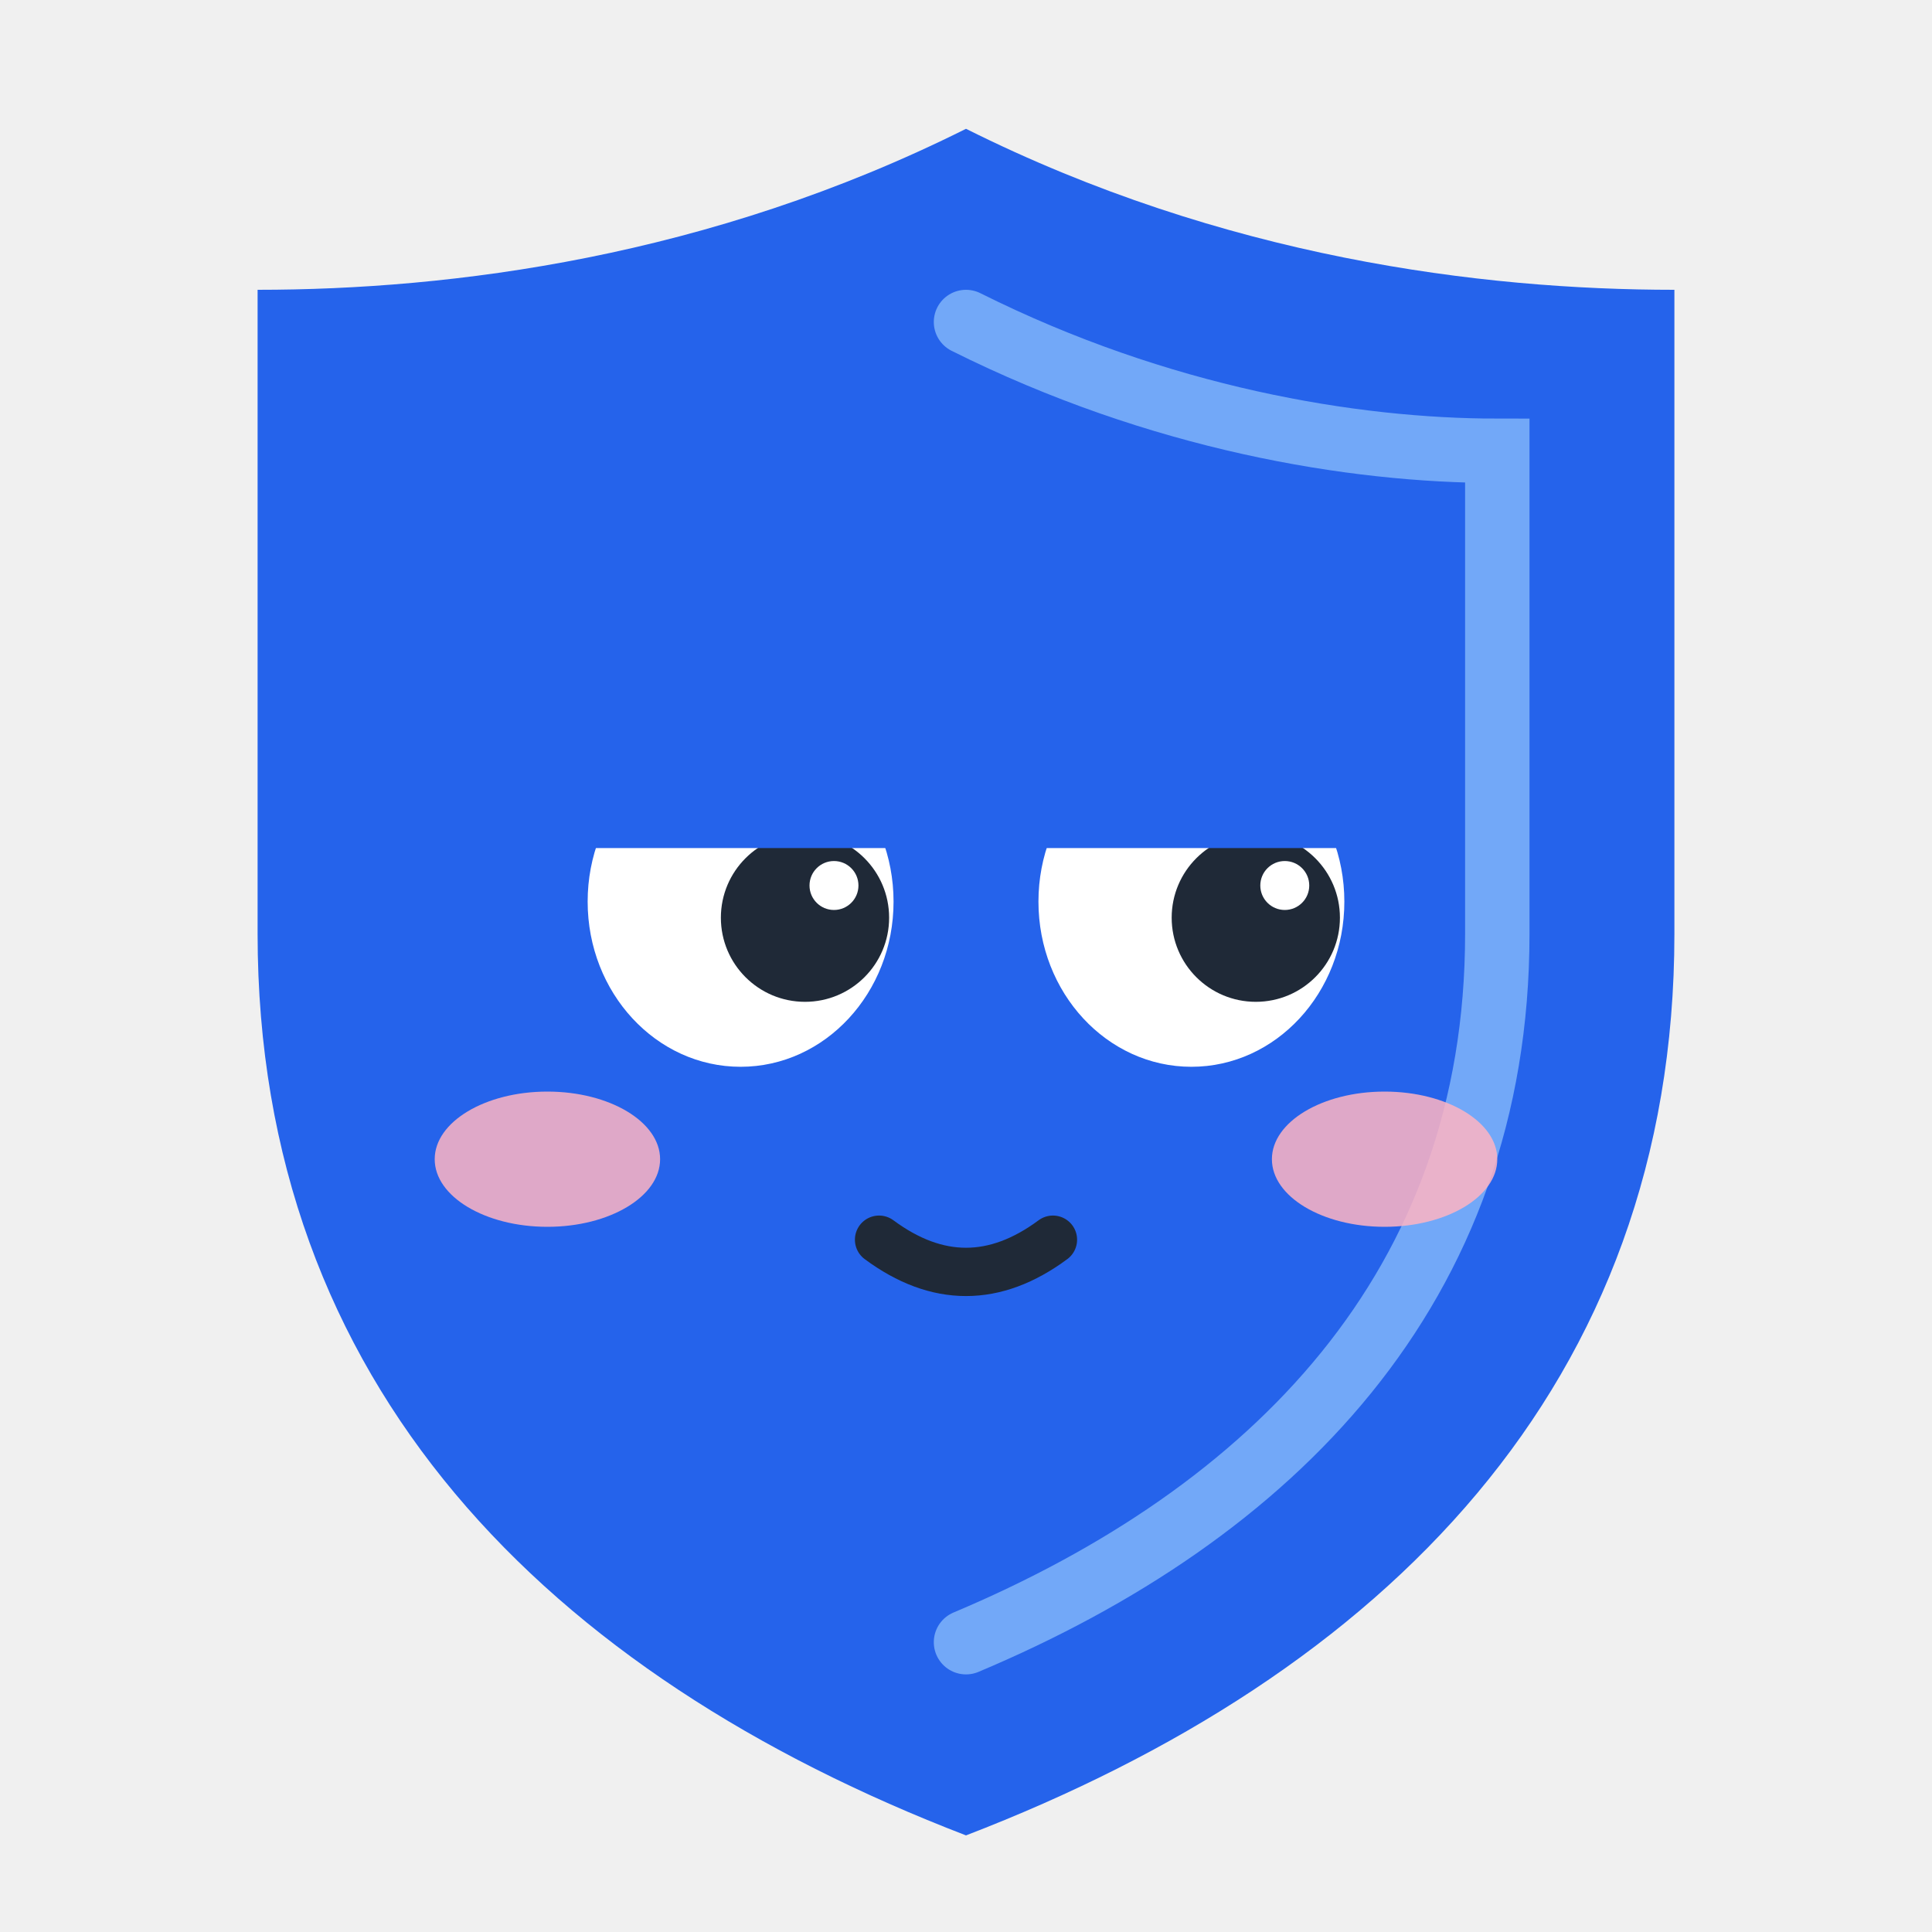
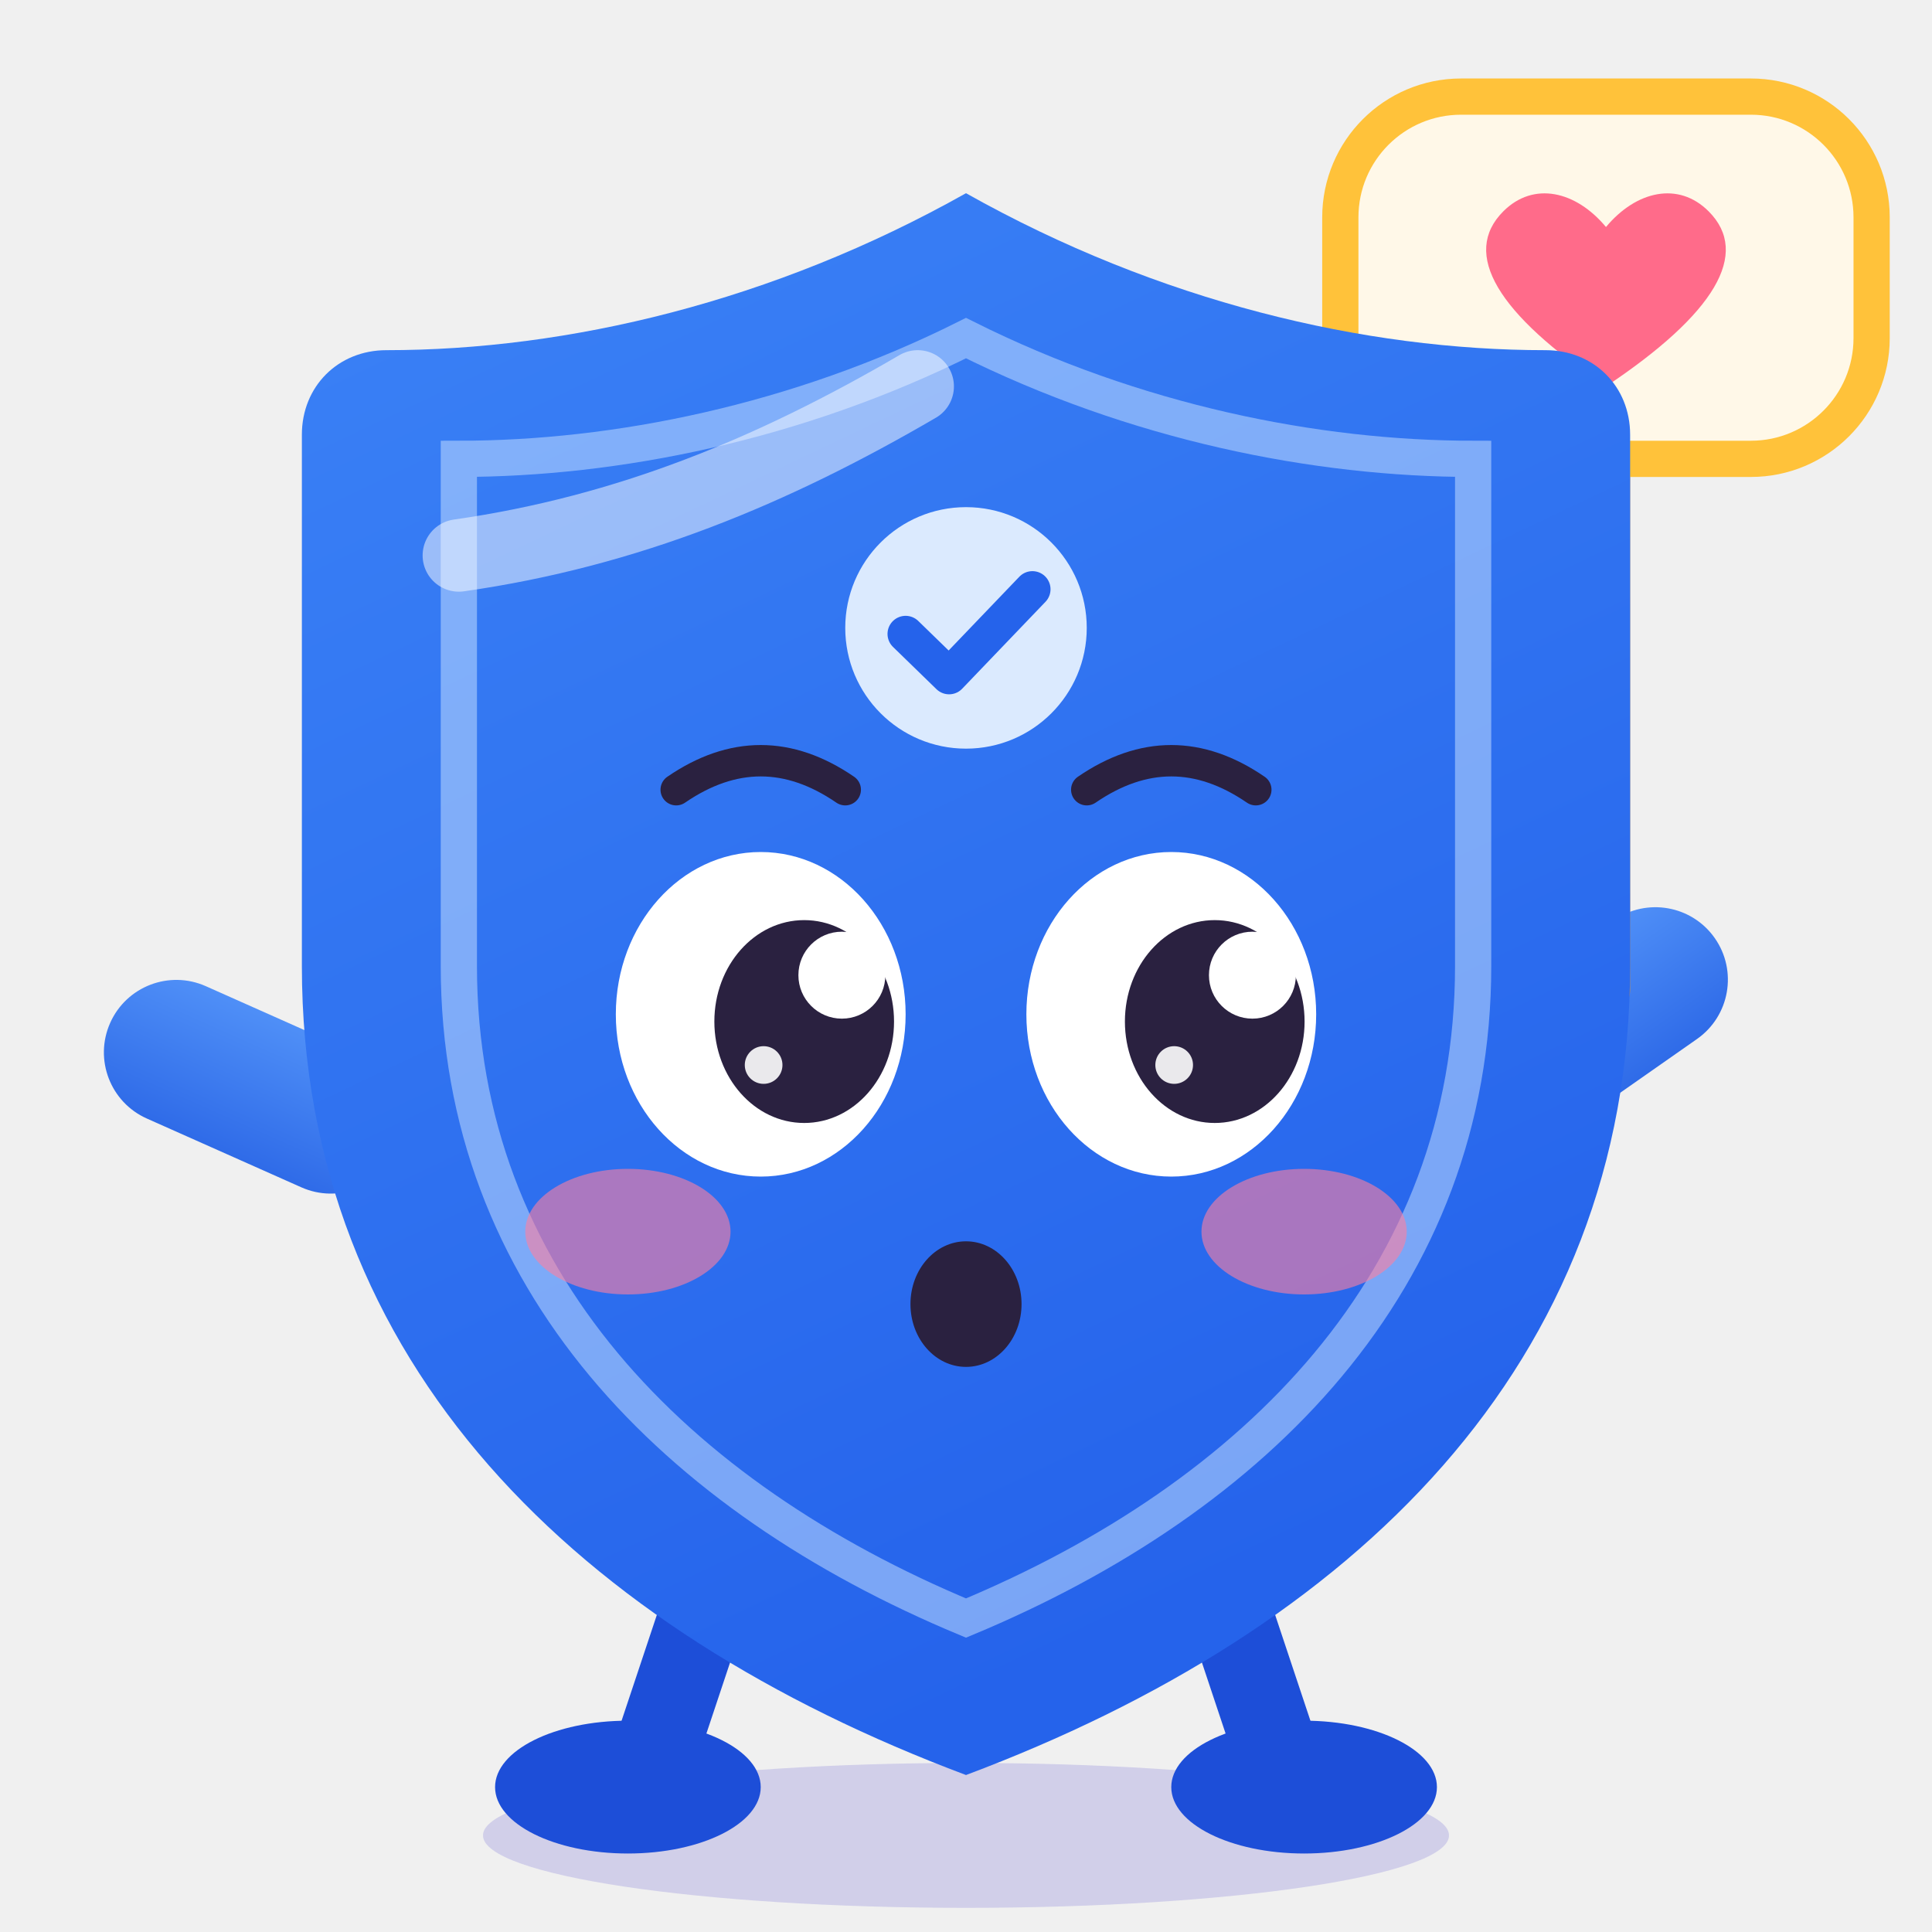
- <svg xmlns="http://www.w3.org/2000/svg" viewBox="0 0 120 120" width="120" height="120" role="img" aria-label="Khiên Xanh" style="color:#2563EB">
-   <path d="M60 8 C76 16 92 18 104 18 L104 58 C104 86 86 104 60 114 C34 104 16 86 16 58 L16 18 C28 18 44 16 60 8 Z" fill="#2563EB" />
-   <path d="M60 20 C72 26 84 28 93 28 L93 58 C93 80 79 94 60 102" fill="none" stroke="#93C5FD" stroke-width="4" stroke-linecap="round" opacity=".7" />
-   <ellipse cx="46" cy="56" rx="9.5" ry="10.26" fill="#FFFFFF" />
-   <circle cx="50" cy="57" r="5.225" fill="#1F2937" />
-   <circle cx="51.8" cy="55" r="1.52" fill="#FFFFFF" />
-   <path d="M35.5 52.675 L56.5 52.675 L56.5 44.6 L35.5 44.6 Z" fill="currentColor" />
-   <ellipse cx="74" cy="56" rx="9.5" ry="10.26" fill="#FFFFFF" />
-   <circle cx="78" cy="57" r="5.225" fill="#1F2937" />
-   <circle cx="79.8" cy="55" r="1.52" fill="#FFFFFF" />
-   <path d="M63.5 52.675 L84.5 52.675 L84.5 44.6 L63.5 44.6 Z" fill="currentColor" />
-   <ellipse cx="34" cy="72" rx="7" ry="4.2" fill="#FFB4C2" opacity=".85" />
-   <ellipse cx="86" cy="72" rx="7" ry="4.2" fill="#FFB4C2" opacity=".85" />
-   <path d="M54.6 77 Q60 81 65.4 77" fill="none" stroke="#1F2937" stroke-width="3" stroke-linecap="round" />
+ <svg xmlns="http://www.w3.org/2000/svg" viewBox="0 0 160 160" width="160" height="160" role="img" aria-label="Khiên Xanh">
+   <style>
+ @keyframes f{0%,100%{transform:translateY(0)}50%{transform:translateY(-5px)}}
+ @keyframes s{0%,100%{transform:scaleX(1);opacity:.18}50%{transform:scaleX(.86);opacity:.1}}
+ @keyframes bl{0%,90%,100%{transform:scaleY(1)}94%{transform:scaleY(.08)}}
+ @keyframes wv{0%,100%{transform:rotate(0)}50%{transform:rotate(-26deg)}}
+ @keyframes sp{to{transform:rotate(360deg)}}
+ @keyframes ck{0%,100%{opacity:.45}50%{opacity:.8}}
+ @keyframes zz{0%{opacity:0;transform:translate(0,6px)}25%{opacity:1}100%{opacity:0;transform:translate(9px,-16px)}}
+ @keyframes pp{0%,100%{transform:scale(1) rotate(0)}50%{transform:scale(1.18) rotate(8deg)}}
+ .b{animation:f 3.4s ease-in-out infinite}
+ .sh{transform-box:fill-box;transform-origin:center;animation:s 3.4s ease-in-out infinite}
+ .e{transform-box:fill-box;transform-origin:center;animation:bl 5.2s infinite}
+ .w{transform-box:fill-box;animation:wv 1.8s ease-in-out infinite}
+ .hm{transform-origin:80px 90px;animation:sp 12s linear infinite}
+ .hh{transform-origin:80px 90px;animation:sp 144s linear infinite}
+ .ck{animation:ck 3.4s ease-in-out infinite}
+ .z{animation:zz 2.8s ease-in-out infinite}.z2{animation-delay:1.4s}
+ .pp{transform-box:fill-box;transform-origin:center;animation:pp 1.7s ease-in-out infinite}
+ .d2{animation-delay:.5s}.d3{animation-delay:1s}
+ @media (prefers-reduced-motion:reduce){*{animation:none!important}}
+ </style>
+   <defs>
+     <linearGradient id="kxremindb" x1="0" y1="0" x2=".4" y2="1">
+       <stop offset="0" stop-color="#3B82F6" />
+       <stop offset="1" stop-color="#2563EB" />
+     </linearGradient>
+     <linearGradient id="kxreminda" x1="0" y1="0" x2="0" y2="1">
+       <stop offset="0" stop-color="#4F8FF7" />
+       <stop offset="1" stop-color="#2F6BE8" />
+     </linearGradient>
+   </defs>
+   <ellipse class="sh" cx="80" cy="152" rx="40" ry="6" fill="#4338CA" opacity=".18" />
+   <g class="b">
+     <path d="M58 134 L54 146 M102 134 L106 146" stroke="#1D4ED8" stroke-width="7" stroke-linecap="round" />
+     <ellipse cx="52" cy="148" rx="11" ry="5.5" fill="#1D4ED8" />
+     <ellipse cx="108" cy="148" rx="11" ry="5.5" fill="#1D4ED8" />
+     <rect x="8" y="84" width="26" height="12" rx="6" fill="url(#kxreminda)" transform="rotate(24 21 90)" />
+     <rect x="122" y="78" width="22" height="12" rx="6" fill="url(#kxreminda)" transform="rotate(-35 133 84)" />
+     <rect x="131" y="34" width="4" height="50" rx="2" fill="#C2894B" />
+     <rect x="111" y="8" width="44" height="30" rx="10" fill="#FFF8E8" stroke="#FFC23A" stroke-width="3" />
+     <path d="M133 32 C124 26 121 21 124.5 17.5 C127 15 130.5 15.8 133 18.8 C135.5 15.8 139 15 141.5 17.5 C145 21 142 26 133 32 Z" fill="#FF6B8A" />
+     <path d="M80 16 C96 25 113 29 128 29 C132 29 135 32 135 36 L135 80 C135 113 112 135 80 147 C48 135 25 113 25 80 L25 36 C25 32 28 29 32 29 C47 29 64 25 80 16 Z" fill="url(#kxremindb)" />
+     <path d="M80 28 C94 35 109 38 122 38 L122 80 C122 106 104 124 80 134 C56 124 38 106 38 80 L38 38 C51 38 66 35 80 28 Z" fill="none" stroke="#BFDBFE" stroke-opacity=".55" stroke-width="3" />
+     <path d="M38 46 C52 44 64 39 76 32" stroke="#FFFFFF" stroke-opacity=".5" stroke-width="6" stroke-linecap="round" fill="none" />
+     <circle cx="80" cy="52" r="10" fill="#DBEAFE" />
+     <path d="M75 52.5 L78.6 56 L85.5 48.8" stroke="#2563EB" stroke-width="3" fill="none" stroke-linecap="round" stroke-linejoin="round" />
+     <g class="ck">
+       <ellipse cx="52" cy="102" rx="8.5" ry="5.2" fill="#FF7FA0" opacity=".6" />
+       <ellipse cx="108" cy="102" rx="8.5" ry="5.2" fill="#FF7FA0" opacity=".6" />
+     </g>
+     <g class="e">
+       <ellipse cx="63" cy="84" rx="12" ry="13.44" fill="#FFFFFF" />
+       <ellipse cx="66.6" cy="84.6" rx="7.44" ry="8.4" fill="#2A2140" />
+       <circle cx="69.72" cy="80.76" r="3.6" fill="#FFFFFF" />
+       <circle cx="63.24" cy="88.2" r="1.56" fill="#FFFFFF" opacity=".9" />
+     </g>
+     <g class="e">
+       <ellipse cx="97" cy="84" rx="12" ry="13.44" fill="#FFFFFF" />
+       <ellipse cx="100.6" cy="84.6" rx="7.44" ry="8.4" fill="#2A2140" />
+       <circle cx="103.72" cy="80.76" r="3.6" fill="#FFFFFF" />
+       <circle cx="97.24" cy="88.2" r="1.56" fill="#FFFFFF" opacity=".9" />
+     </g>
+     <path d="M56 65.4 Q63 60.6 70 65.4" fill="none" stroke="#2A2140" stroke-width="2.6" stroke-linecap="round" />
+     <path d="M90 65.4 Q97 60.6 104 65.4" fill="none" stroke="#2A2140" stroke-width="2.6" stroke-linecap="round" />
+     <ellipse cx="80" cy="108" rx="4.6" ry="5.2" fill="#2A2140" />
+   </g>
</svg>
